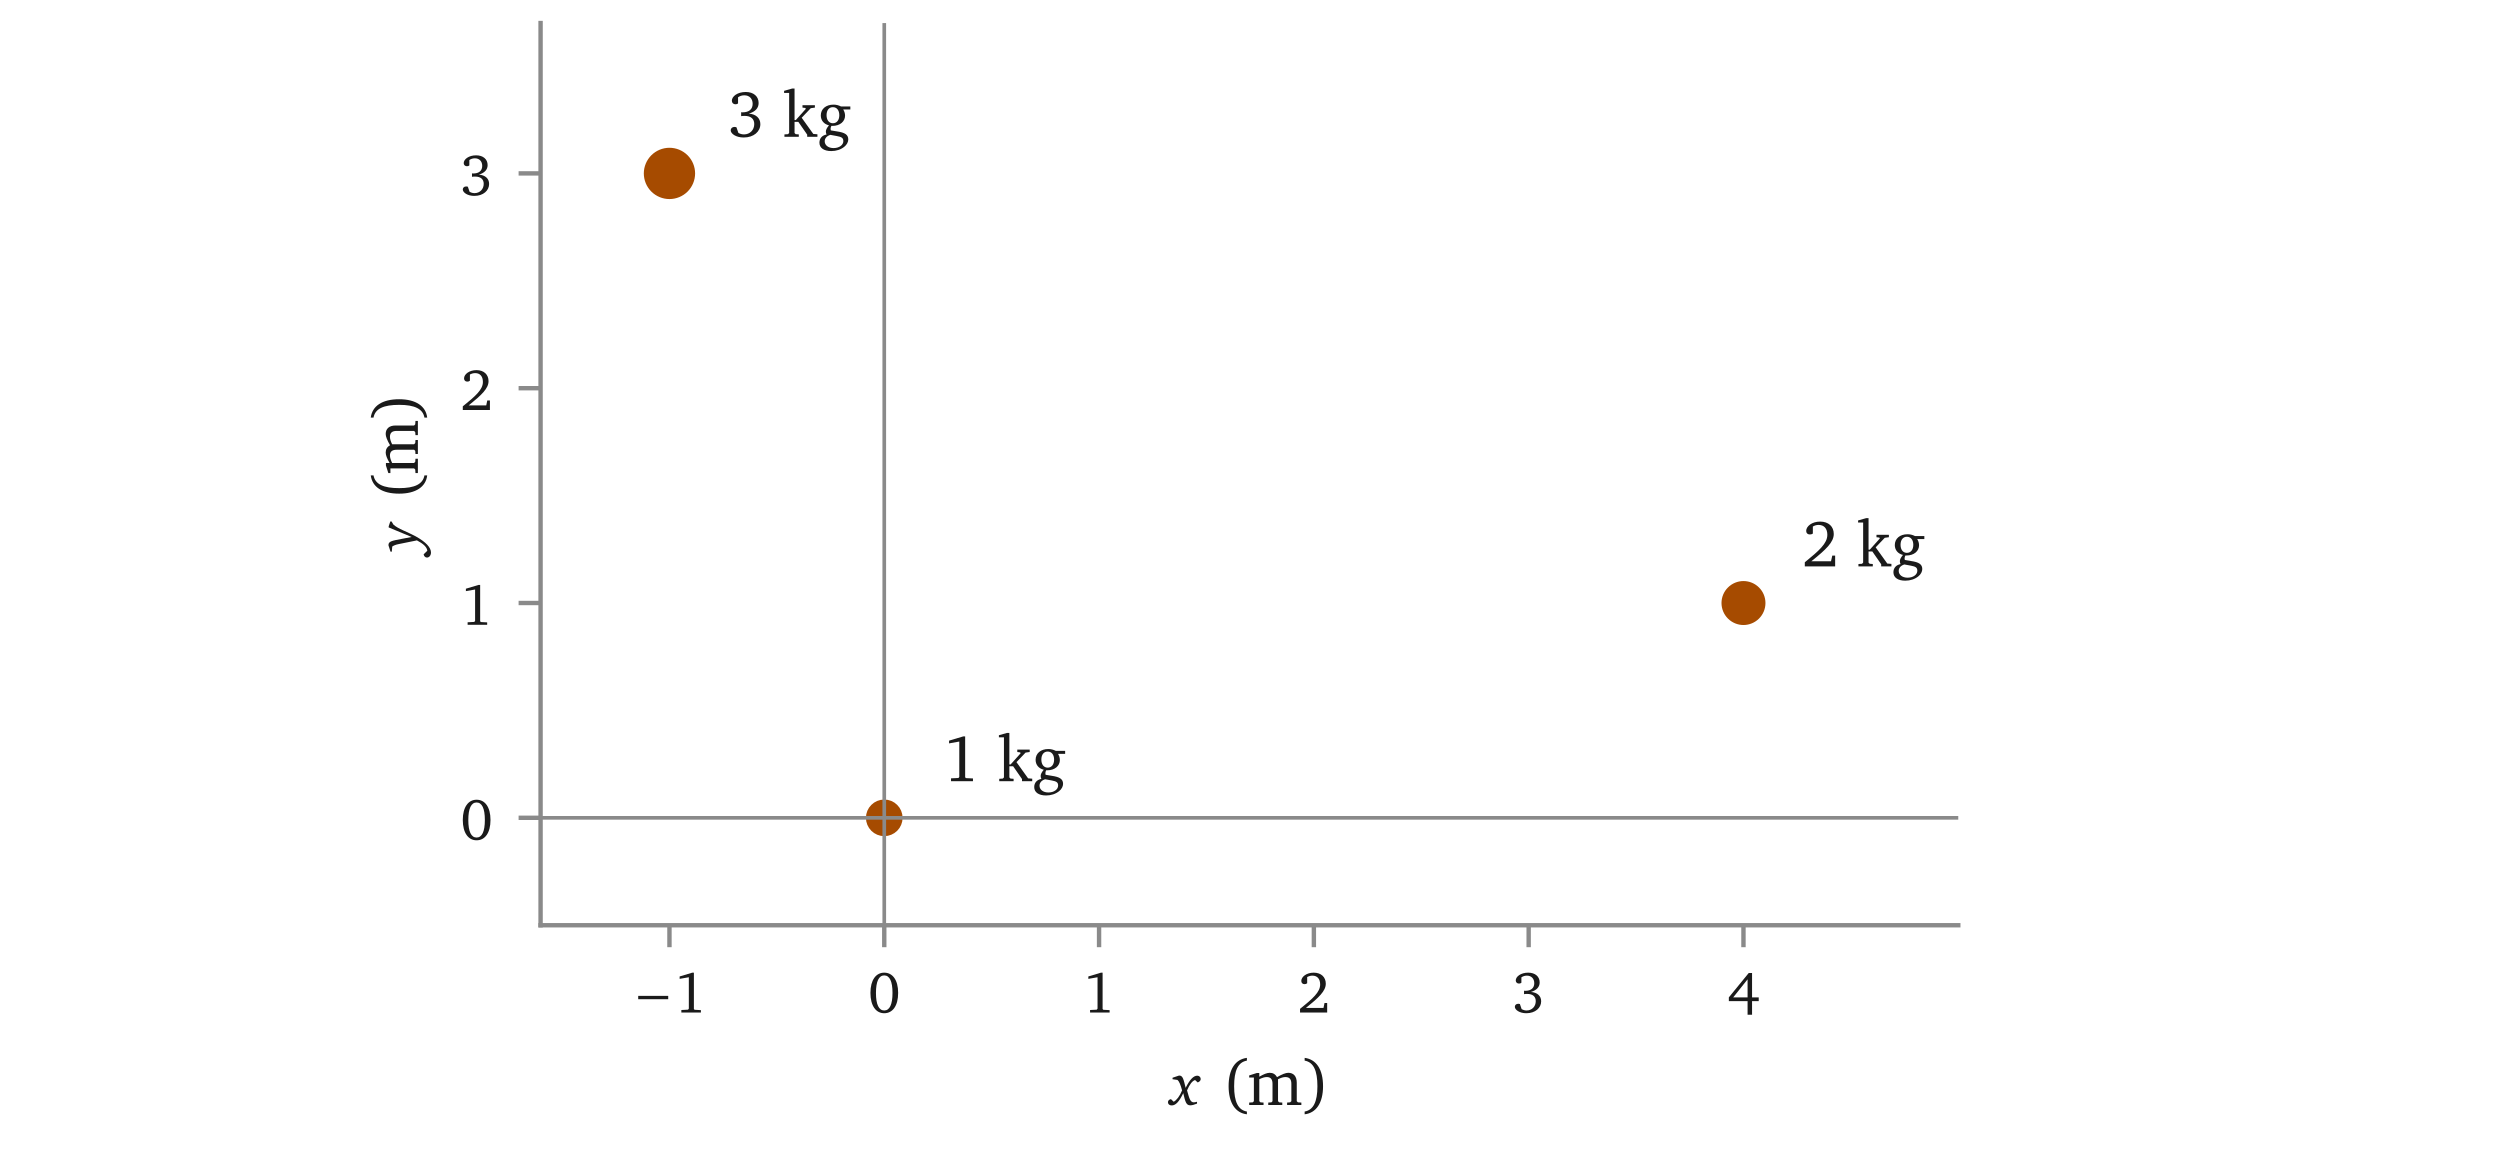
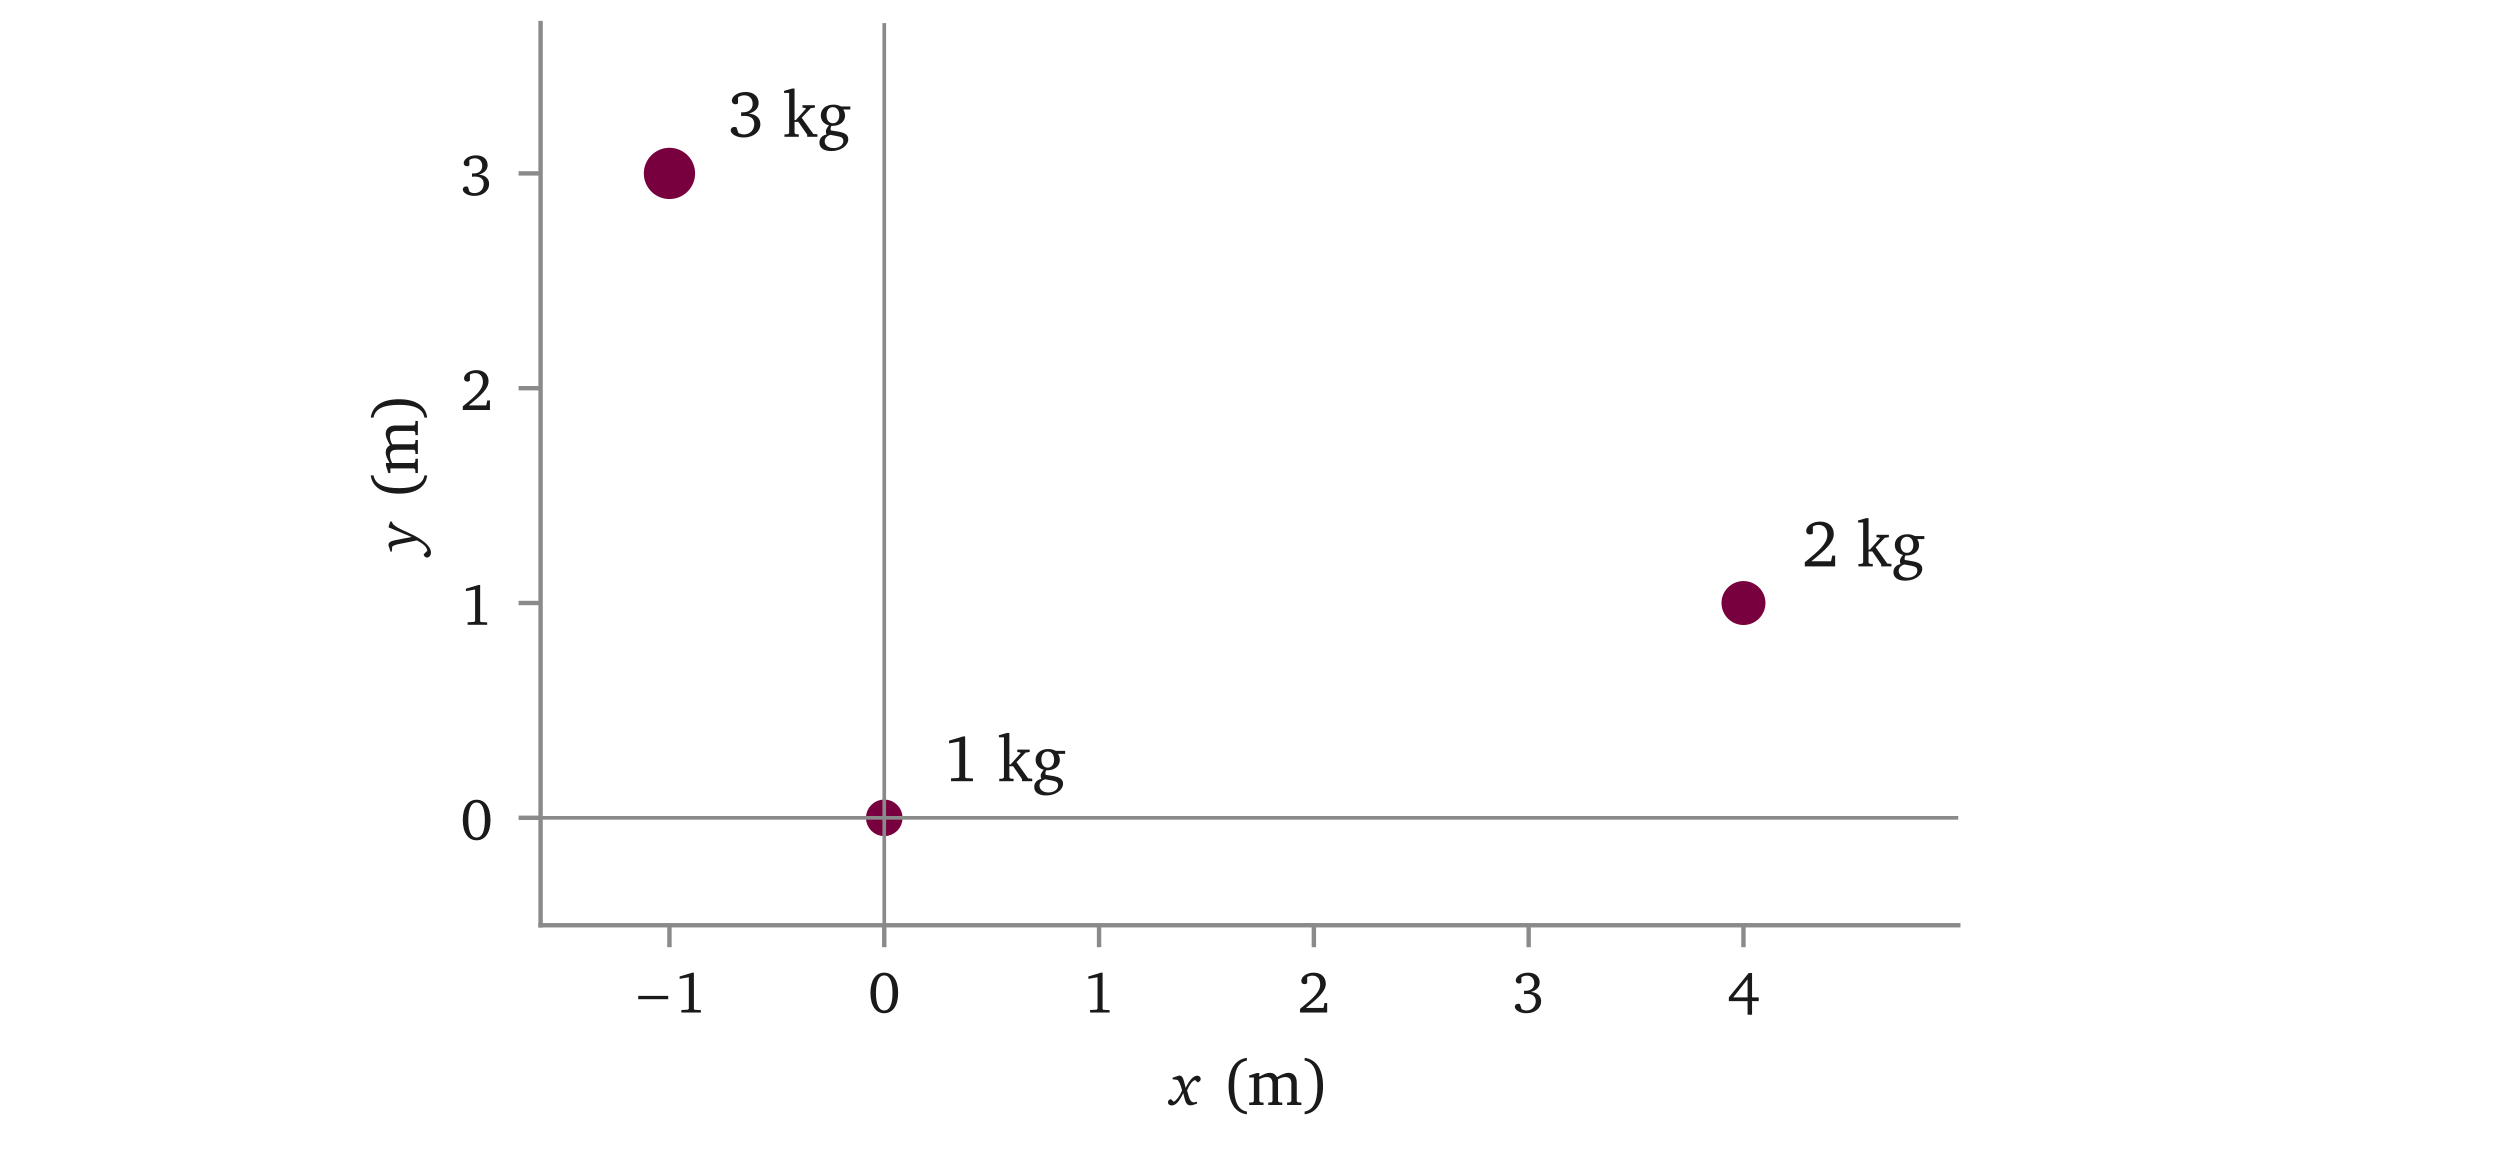
<svg xmlns="http://www.w3.org/2000/svg" xmlns:xlink="http://www.w3.org/1999/xlink" width="339.84pt" height="156.327pt" viewBox="0 0 339.84 156.327" version="1.2">
  <defs>
    <g>
      <symbol overflow="visible" id="glyph0-0">
        <path style="stroke:none;" d="" />
      </symbol>
      <symbol overflow="visible" id="glyph0-1">
        <path style="stroke:none;" d="M 4.562 -1.812 L 4.562 -2.266 L 0.484 -2.266 L 0.484 -1.812 Z M 4.562 -1.812 " />
      </symbol>
      <symbol overflow="visible" id="glyph1-0">
        <path style="stroke:none;" d="M 0.391 0 L 3.578 0 L 3.578 -4.234 L 0.391 -4.234 Z M 0.797 -0.391 L 0.797 -3.828 L 3.172 -3.828 L 3.172 -0.391 Z M 0.797 -0.391 " />
      </symbol>
      <symbol overflow="visible" id="glyph1-1">
        <path style="stroke:none;" d="M 2.469 -5.422 L 0.75 -4.906 L 0.75 -4.578 L 2 -4.797 L 2 -0.531 L 1.891 -0.391 L 0.984 -0.344 L 0.984 0 L 3.641 0 L 3.641 -0.328 L 2.781 -0.375 L 2.688 -0.484 L 2.688 -5.422 Z M 2.469 -5.422 " />
      </symbol>
      <symbol overflow="visible" id="glyph1-2">
        <path style="stroke:none;" d="M 2.203 -5.422 C 1.078 -5.422 0.328 -4.422 0.328 -2.672 C 0.328 -0.906 1.078 0.094 2.203 0.094 C 3.344 0.094 4.094 -0.906 4.094 -2.672 C 4.094 -4.422 3.344 -5.422 2.203 -5.422 Z M 2.203 -5.047 C 2.938 -5.047 3.328 -4.234 3.328 -2.672 C 3.328 -1.094 2.938 -0.281 2.203 -0.281 C 1.469 -0.281 1.078 -1.094 1.078 -2.656 C 1.078 -4.234 1.469 -5.047 2.203 -5.047 Z M 2.203 -5.047 " />
      </symbol>
      <symbol overflow="visible" id="glyph1-3">
        <path style="stroke:none;" d="M 1.125 -0.625 C 2.875 -2.031 3.828 -2.922 3.828 -3.922 C 3.828 -4.812 3.203 -5.422 2.188 -5.422 C 1.203 -5.422 0.5 -4.859 0.5 -4.297 C 0.5 -4.031 0.672 -3.859 0.938 -3.859 C 1.078 -3.859 1.188 -3.891 1.297 -3.984 L 1.297 -4.828 C 1.547 -4.953 1.766 -5.016 2.016 -5.016 C 2.672 -5.016 3.062 -4.578 3.062 -3.812 C 3.062 -2.781 2.078 -1.906 0.328 -0.5 L 0.328 0 L 4.016 0 L 4.016 -1.297 L 3.656 -1.297 L 3.516 -0.625 Z M 1.125 -0.625 " />
      </symbol>
      <symbol overflow="visible" id="glyph1-4">
        <path style="stroke:none;" d="M 2.516 -2.797 C 3.297 -3.031 3.703 -3.484 3.703 -4.094 C 3.703 -4.891 3.094 -5.422 2.141 -5.422 C 1.141 -5.422 0.453 -4.891 0.453 -4.359 C 0.453 -4.109 0.641 -3.938 0.891 -3.938 C 1.016 -3.938 1.125 -3.969 1.219 -4.047 L 1.219 -4.781 C 1.438 -4.938 1.688 -5.016 1.969 -5.016 C 2.578 -5.016 2.969 -4.609 2.969 -3.984 C 2.969 -3.344 2.547 -2.953 1.75 -2.953 C 1.688 -2.953 1.641 -2.969 1.578 -2.969 L 1.578 -2.5 C 1.734 -2.531 1.875 -2.531 2 -2.531 C 2.766 -2.531 3.172 -2.172 3.172 -1.547 C 3.172 -0.828 2.656 -0.281 1.922 -0.281 C 1.688 -0.281 1.469 -0.344 1.25 -0.469 L 1.016 -1.156 C 0.922 -1.188 0.844 -1.188 0.766 -1.188 C 0.516 -1.188 0.328 -1.016 0.328 -0.781 C 0.328 -0.375 0.953 0.094 1.891 0.094 C 3.125 0.094 3.906 -0.641 3.906 -1.531 C 3.906 -2.25 3.391 -2.734 2.516 -2.797 Z M 2.516 -2.797 " />
      </symbol>
      <symbol overflow="visible" id="glyph1-5">
        <path style="stroke:none;" d="M 2.922 -5.375 L 0.219 -2.062 L 0.219 -1.547 L 2.766 -1.547 L 2.766 0.297 L 3.375 0.297 L 3.375 -1.547 L 4.281 -1.547 L 4.281 -2.062 L 3.375 -2.062 L 3.375 -5.375 Z M 2.766 -4.516 L 2.766 -2.062 L 0.812 -2.062 Z M 2.766 -4.516 " />
      </symbol>
      <symbol overflow="visible" id="glyph2-0">
        <path style="stroke:none;" d="" />
      </symbol>
      <symbol overflow="visible" id="glyph2-1">
        <path style="stroke:none;" d="M 1.062 -3.984 L 0.234 -3.703 L 0.234 -3.5 L 0.906 -3.406 C 1.141 -3.203 1.328 -2.734 1.531 -1.984 C 1.203 -1.172 0.766 -0.641 0.391 -0.438 L 0.016 -0.797 C -0.234 -0.75 -0.391 -0.594 -0.391 -0.375 C -0.391 -0.109 -0.188 0.062 0.125 0.062 C 0.672 0.062 1.156 -0.484 1.688 -1.609 C 1.969 -0.438 2.078 0.047 2.641 0.047 C 2.875 0.047 3.188 -0.031 3.562 -0.188 L 3.562 -0.438 C 3.375 -0.391 3.219 -0.359 3.125 -0.359 C 2.641 -0.359 2.516 -0.875 2.203 -1.984 C 2.562 -2.812 2.922 -3.281 3.297 -3.391 L 3.656 -3.062 C 3.922 -3.172 4.062 -3.328 4.062 -3.531 C 4.062 -3.781 3.859 -3.984 3.594 -3.984 C 3.078 -3.984 2.562 -3.438 2.016 -2.328 C 1.734 -3.453 1.641 -4 1.156 -4 C 1.125 -4 1.094 -3.984 1.062 -3.984 Z M 1.062 -3.984 " />
      </symbol>
      <symbol overflow="visible" id="glyph3-0">
        <path style="stroke:none;" d="M 0.453 0 L 4.016 0 L 4.016 -4.75 L 0.453 -4.75 Z M 0.891 -0.453 L 0.891 -4.312 L 3.562 -4.312 L 3.562 -0.453 Z M 0.891 -0.453 " />
      </symbol>
      <symbol overflow="visible" id="glyph3-1">
        <path style="stroke:none;" d="M 3.438 -6.406 C 1.859 -6.203 0.953 -4.859 0.953 -2.547 C 0.953 -0.266 1.891 1.094 3.438 1.266 L 3.438 0.891 C 2.25 0.688 1.703 -0.438 1.703 -2.531 C 1.703 -4.672 2.219 -5.812 3.438 -6.031 Z M 3.438 -6.406 " />
      </symbol>
      <symbol overflow="visible" id="glyph3-2">
        <path style="stroke:none;" d="M 4.047 -3.781 C 3.844 -4.172 3.5 -4.375 3.062 -4.375 C 2.688 -4.375 2.234 -4.188 1.641 -3.844 L 1.641 -4.344 L 1.297 -4.344 L 0.266 -4.016 L 0.266 -3.734 L 0.906 -3.734 L 0.906 -0.516 L 0.75 -0.359 L 0.266 -0.328 L 0.266 0 L 2.219 0 L 2.219 -0.328 L 1.797 -0.359 L 1.641 -0.516 L 1.641 -3.5 C 2.031 -3.688 2.359 -3.797 2.656 -3.797 C 3.188 -3.797 3.438 -3.5 3.438 -2.875 L 3.438 -0.516 L 3.297 -0.359 L 2.859 -0.328 L 2.859 0 L 4.766 0 L 4.766 -0.328 L 4.344 -0.359 L 4.188 -0.516 L 4.188 -3.5 C 4.562 -3.688 4.906 -3.797 5.188 -3.797 C 5.75 -3.797 6 -3.5 6 -2.875 L 6 -0.516 L 5.828 -0.359 L 5.422 -0.328 L 5.422 0 L 7.359 0 L 7.359 -0.328 L 6.891 -0.359 L 6.734 -0.516 L 6.734 -3.031 C 6.734 -3.906 6.297 -4.375 5.578 -4.375 C 5.234 -4.375 4.719 -4.172 4.047 -3.781 Z M 4.047 -3.781 " />
      </symbol>
      <symbol overflow="visible" id="glyph3-3">
        <path style="stroke:none;" d="M 0.281 -6.406 L 0.281 -6.031 C 1.5 -5.812 2.016 -4.672 2.016 -2.531 C 2.016 -0.438 1.469 0.688 0.281 0.891 L 0.281 1.266 C 1.828 1.094 2.781 -0.266 2.781 -2.547 C 2.781 -4.859 1.859 -6.203 0.281 -6.406 Z M 0.281 -6.406 " />
      </symbol>
      <symbol overflow="visible" id="glyph3-4">
        <path style="stroke:none;" d="M 2.781 -6.094 L 0.844 -5.516 L 0.844 -5.141 L 2.234 -5.391 L 2.234 -0.594 L 2.125 -0.438 L 1.109 -0.391 L 1.109 0 L 4.094 0 L 4.094 -0.375 L 3.125 -0.422 L 3.031 -0.547 L 3.031 -6.094 Z M 2.781 -6.094 " />
      </symbol>
      <symbol overflow="visible" id="glyph3-5">
        <path style="stroke:none;" d="M 0.219 0 L 2.172 0 L 2.172 -0.328 L 1.75 -0.359 L 1.594 -0.516 L 1.594 -2.031 L 2.109 -2.031 L 3.312 -0.297 L 3.312 0 L 4.703 0 L 4.703 -0.344 L 4.141 -0.391 L 2.562 -2.594 L 3.797 -3.891 L 4.359 -3.969 L 4.359 -4.297 L 2.672 -4.297 L 2.672 -3.969 L 3.062 -3.922 L 3.125 -3.797 L 1.766 -2.281 L 1.594 -2.281 L 1.594 -6.562 L 1.266 -6.562 L 0.172 -6.25 L 0.172 -5.969 L 0.859 -5.969 L 0.859 -0.516 L 0.703 -0.359 L 0.219 -0.328 Z M 0.219 0 " />
      </symbol>
      <symbol overflow="visible" id="glyph3-6">
        <path style="stroke:none;" d="M 3.297 -4.125 C 2.953 -4.297 2.625 -4.375 2.281 -4.375 C 1.234 -4.375 0.547 -3.781 0.547 -2.906 C 0.547 -2.234 0.969 -1.719 1.656 -1.562 C 1.375 -1.219 1.234 -0.953 1.234 -0.719 C 1.234 -0.578 1.266 -0.438 1.328 -0.312 C 0.719 -0.203 0.359 0.219 0.359 0.797 C 0.359 1.5 0.953 1.938 1.969 1.938 C 2.656 1.938 3.266 1.734 3.734 1.359 C 4.094 1.078 4.281 0.688 4.281 0.359 C 4.281 -0.297 3.812 -0.578 2.75 -0.734 L 1.906 -0.875 C 1.891 -0.969 1.875 -1.047 1.875 -1.094 C 1.875 -1.234 1.922 -1.359 1.984 -1.484 L 2.125 -1.484 C 3.172 -1.484 3.844 -2.094 3.844 -2.875 C 3.844 -3.188 3.75 -3.453 3.594 -3.719 L 4.562 -3.719 L 4.562 -4.125 Z M 2.188 -4.031 C 2.719 -4.031 3.062 -3.609 3.062 -2.938 C 3.062 -2.266 2.719 -1.844 2.188 -1.844 C 1.672 -1.844 1.328 -2.266 1.328 -2.938 C 1.328 -3.625 1.672 -4.031 2.188 -4.031 Z M 1.844 -0.266 L 2.703 -0.109 C 3.328 0.016 3.609 0.109 3.609 0.594 C 3.609 1.094 3.078 1.531 2.281 1.531 C 1.547 1.531 1.078 1.125 1.078 0.609 C 1.078 0.219 1.344 -0.109 1.844 -0.266 Z M 1.844 -0.266 " />
      </symbol>
      <symbol overflow="visible" id="glyph3-7">
        <path style="stroke:none;" d="M 1.266 -0.703 C 3.234 -2.281 4.312 -3.281 4.312 -4.406 C 4.312 -5.422 3.609 -6.094 2.453 -6.094 C 1.344 -6.094 0.562 -5.453 0.562 -4.828 C 0.562 -4.531 0.75 -4.344 1.062 -4.344 C 1.203 -4.344 1.344 -4.375 1.469 -4.469 L 1.469 -5.422 C 1.734 -5.578 1.984 -5.641 2.25 -5.641 C 3 -5.641 3.438 -5.141 3.438 -4.297 C 3.438 -3.125 2.328 -2.156 0.375 -0.562 L 0.375 0 L 4.5 0 L 4.5 -1.469 L 4.109 -1.469 L 3.938 -0.703 Z M 1.266 -0.703 " />
      </symbol>
      <symbol overflow="visible" id="glyph3-8">
        <path style="stroke:none;" d="M 2.828 -3.156 C 3.703 -3.406 4.156 -3.906 4.156 -4.594 C 4.156 -5.5 3.469 -6.094 2.406 -6.094 C 1.281 -6.094 0.516 -5.5 0.516 -4.906 C 0.516 -4.625 0.719 -4.422 1 -4.422 C 1.141 -4.422 1.266 -4.453 1.359 -4.547 L 1.359 -5.375 C 1.625 -5.562 1.906 -5.641 2.219 -5.641 C 2.906 -5.641 3.344 -5.188 3.344 -4.484 C 3.344 -3.75 2.859 -3.328 1.969 -3.328 C 1.906 -3.328 1.844 -3.344 1.781 -3.344 L 1.781 -2.812 C 1.938 -2.844 2.109 -2.844 2.25 -2.844 C 3.109 -2.844 3.562 -2.438 3.562 -1.734 C 3.562 -0.938 2.984 -0.328 2.172 -0.328 C 1.906 -0.328 1.656 -0.391 1.406 -0.531 L 1.141 -1.297 C 1.031 -1.328 0.953 -1.344 0.859 -1.344 C 0.578 -1.344 0.359 -1.141 0.359 -0.891 C 0.359 -0.422 1.078 0.094 2.125 0.094 C 3.5 0.094 4.391 -0.719 4.391 -1.719 C 4.391 -2.531 3.812 -3.078 2.828 -3.156 Z M 2.828 -3.156 " />
      </symbol>
      <symbol overflow="visible" id="glyph4-0">
        <path style="stroke:none;" d="" />
      </symbol>
      <symbol overflow="visible" id="glyph4-1">
        <path style="stroke:none;" d="M -3.984 -0.688 L -3.719 0.125 L -3.547 0.125 L -3.484 -0.578 C -3.281 -0.719 -3.016 -0.828 -2.625 -0.906 L -0.156 -1.406 L -0.172 -1.438 C 0.75 -0.953 1.234 -0.5 1.281 0 L 0.781 0.484 C 0.828 0.75 1.016 0.922 1.234 0.922 C 1.531 0.922 1.781 0.641 1.781 0.234 C 1.781 -0.438 1.094 -1.188 -0.281 -1.953 C -1.516 -2.625 -2.656 -2.953 -3.328 -3.562 L -3.578 -3.984 L -3.75 -3.984 L -3.969 -3.328 L -3.969 -3.172 C -2.75 -2.656 -1.719 -2.234 -0.844 -1.875 L -2.234 -1.609 C -3.422 -1.375 -4 -1.312 -4 -0.781 C -4 -0.75 -4 -0.719 -3.984 -0.688 Z M -3.984 -0.688 " />
      </symbol>
      <symbol overflow="visible" id="glyph5-0">
        <path style="stroke:none;" d="M 0 -0.453 L 0 -4.016 L -4.75 -4.016 L -4.75 -0.453 Z M -0.453 -0.891 L -4.312 -0.891 L -4.312 -3.562 L -0.453 -3.562 Z M -0.453 -0.891 " />
      </symbol>
      <symbol overflow="visible" id="glyph5-1">
        <path style="stroke:none;" d="M -6.406 -3.438 C -6.203 -1.859 -4.859 -0.953 -2.547 -0.953 C -0.266 -0.953 1.094 -1.891 1.266 -3.438 L 0.891 -3.438 C 0.688 -2.25 -0.438 -1.703 -2.531 -1.703 C -4.672 -1.703 -5.812 -2.219 -6.031 -3.438 Z M -6.406 -3.438 " />
      </symbol>
      <symbol overflow="visible" id="glyph5-2">
        <path style="stroke:none;" d="M -3.781 -4.047 C -4.172 -3.844 -4.375 -3.5 -4.375 -3.062 C -4.375 -2.688 -4.188 -2.234 -3.844 -1.641 L -4.344 -1.641 L -4.344 -1.297 L -4.016 -0.266 L -3.734 -0.266 L -3.734 -0.906 L -0.516 -0.906 L -0.359 -0.75 L -0.328 -0.266 L 0 -0.266 L 0 -2.219 L -0.328 -2.219 L -0.359 -1.797 L -0.516 -1.641 L -3.5 -1.641 C -3.688 -2.031 -3.797 -2.359 -3.797 -2.656 C -3.797 -3.188 -3.5 -3.438 -2.875 -3.438 L -0.516 -3.438 L -0.359 -3.297 L -0.328 -2.859 L 0 -2.859 L 0 -4.766 L -0.328 -4.766 L -0.359 -4.344 L -0.516 -4.188 L -3.5 -4.188 C -3.688 -4.562 -3.797 -4.906 -3.797 -5.188 C -3.797 -5.75 -3.5 -6 -2.875 -6 L -0.516 -6 L -0.359 -5.828 L -0.328 -5.422 L 0 -5.422 L 0 -7.359 L -0.328 -7.359 L -0.359 -6.891 L -0.516 -6.734 L -3.031 -6.734 C -3.906 -6.734 -4.375 -6.297 -4.375 -5.578 C -4.375 -5.234 -4.172 -4.719 -3.781 -4.047 Z M -3.781 -4.047 " />
      </symbol>
      <symbol overflow="visible" id="glyph5-3">
        <path style="stroke:none;" d="M -6.406 -0.281 L -6.031 -0.281 C -5.812 -1.5 -4.672 -2.016 -2.531 -2.016 C -0.438 -2.016 0.688 -1.469 0.891 -0.281 L 1.266 -0.281 C 1.094 -1.828 -0.266 -2.781 -2.547 -2.781 C -4.859 -2.781 -6.203 -1.859 -6.406 -0.281 Z M -6.406 -0.281 " />
      </symbol>
    </g>
    <clipPath id="clip1">
      <path d="M 73.484 110 L 266.199 110 L 266.199 112 L 73.484 112 Z M 73.484 110 " />
    </clipPath>
    <clipPath id="clip2">
      <path d="M 119 3.133 L 121 3.133 L 121 125.773 L 119 125.773 Z M 119 3.133 " />
    </clipPath>
  </defs>
  <g id="surface1">
    <path style="fill:none;stroke-width:0.6;stroke-linecap:butt;stroke-linejoin:round;stroke:rgb(54.117%,54.117%,54.117%);stroke-opacity:1;stroke-miterlimit:10;" d="M 0 -0.001 L 0 -3.002 " transform="matrix(0.995713,0,0,-0.995713,91.00356,125.7727)" />
    <g style="fill:rgb(10.196%,10.196%,10.196%);fill-opacity:1;">
      <use xlink:href="#glyph0-1" x="86.272" y="137.641" />
    </g>
    <g style="fill:rgb(10.196%,10.196%,10.196%);fill-opacity:1;">
      <use xlink:href="#glyph1-1" x="91.637" y="137.641" />
    </g>
    <path style="fill:none;stroke-width:0.6;stroke-linecap:butt;stroke-linejoin:round;stroke:rgb(54.117%,54.117%,54.117%);stroke-opacity:1;stroke-miterlimit:10;" d="M 0 -0.001 L 0 -3.002 " transform="matrix(0.995713,0,0,-0.995713,120.2029,125.7727)" />
    <g style="fill:rgb(10.196%,10.196%,10.196%);fill-opacity:1;">
      <use xlink:href="#glyph1-2" x="117.996" y="137.641" />
    </g>
    <path style="fill:none;stroke-width:0.6;stroke-linecap:butt;stroke-linejoin:round;stroke:rgb(54.117%,54.117%,54.117%);stroke-opacity:1;stroke-miterlimit:10;" d="M -0.001 -0.001 L -0.001 -3.002 " transform="matrix(0.995713,0,0,-0.995713,149.4034,125.7727)" />
    <g style="fill:rgb(10.196%,10.196%,10.196%);fill-opacity:1;">
      <use xlink:href="#glyph1-1" x="147.195" y="137.641" />
    </g>
    <path style="fill:none;stroke-width:0.6;stroke-linecap:butt;stroke-linejoin:round;stroke:rgb(54.117%,54.117%,54.117%);stroke-opacity:1;stroke-miterlimit:10;" d="M -0.001 -0.001 L -0.001 -3.002 " transform="matrix(0.995713,0,0,-0.995713,178.6028,125.7727)" />
    <g style="fill:rgb(10.196%,10.196%,10.196%);fill-opacity:1;">
      <use xlink:href="#glyph1-3" x="176.394" y="137.641" />
    </g>
    <path style="fill:none;stroke-width:0.6;stroke-linecap:butt;stroke-linejoin:round;stroke:rgb(54.117%,54.117%,54.117%);stroke-opacity:1;stroke-miterlimit:10;" d="M -0.001 -0.001 L -0.001 -3.002 " transform="matrix(0.995713,0,0,-0.995713,207.8022,125.7727)" />
    <g style="fill:rgb(10.196%,10.196%,10.196%);fill-opacity:1;">
      <use xlink:href="#glyph1-4" x="205.593" y="137.641" />
    </g>
    <path style="fill:none;stroke-width:0.6;stroke-linecap:butt;stroke-linejoin:round;stroke:rgb(54.117%,54.117%,54.117%);stroke-opacity:1;stroke-miterlimit:10;" d="M -0.002 -0.001 L -0.002 -3.002 " transform="matrix(0.995713,0,0,-0.995713,237.0016,125.7727)" />
    <g style="fill:rgb(10.196%,10.196%,10.196%);fill-opacity:1;">
      <use xlink:href="#glyph1-5" x="234.793" y="137.641" />
    </g>
    <g style="fill:rgb(10.196%,10.196%,10.196%);fill-opacity:1;">
      <use xlink:href="#glyph2-1" x="159.158" y="150.207" />
    </g>
    <g style="fill:rgb(10.196%,10.196%,10.196%);fill-opacity:1;">
      <use xlink:href="#glyph3-1" x="166.06" y="150.207" />
    </g>
    <g style="fill:rgb(10.196%,10.196%,10.196%);fill-opacity:1;">
      <use xlink:href="#glyph3-2" x="169.542" y="150.207" />
      <use xlink:href="#glyph3-3" x="177.068" y="150.207" />
    </g>
    <path style="fill:none;stroke-width:0.6;stroke-linecap:butt;stroke-linejoin:round;stroke:rgb(54.117%,54.117%,54.117%);stroke-opacity:1;stroke-miterlimit:10;" d="M 0 0.001 L -3.001 0.001 " transform="matrix(0.995713,0,0,-0.995713,73.48415,111.173)" />
    <g style="fill:rgb(10.196%,10.196%,10.196%);fill-opacity:1;">
      <use xlink:href="#glyph1-2" x="62.582" y="114.133" />
    </g>
    <path style="fill:none;stroke-width:0.6;stroke-linecap:butt;stroke-linejoin:round;stroke:rgb(54.117%,54.117%,54.117%);stroke-opacity:1;stroke-miterlimit:10;" d="M 0 0.001 L -3.001 0.001 " transform="matrix(0.995713,0,0,-0.995713,73.48415,81.97364)" />
    <g style="fill:rgb(10.196%,10.196%,10.196%);fill-opacity:1;">
      <use xlink:href="#glyph1-1" x="62.582" y="84.933" />
    </g>
    <path style="fill:none;stroke-width:0.6;stroke-linecap:butt;stroke-linejoin:round;stroke:rgb(54.117%,54.117%,54.117%);stroke-opacity:1;stroke-miterlimit:10;" d="M 0 0.001 L -3.001 0.001 " transform="matrix(0.995713,0,0,-0.995713,73.48415,52.77427)" />
    <g style="fill:rgb(10.196%,10.196%,10.196%);fill-opacity:1;">
      <use xlink:href="#glyph1-3" x="62.582" y="55.735" />
    </g>
    <path style="fill:none;stroke-width:0.6;stroke-linecap:butt;stroke-linejoin:round;stroke:rgb(54.117%,54.117%,54.117%);stroke-opacity:1;stroke-miterlimit:10;" d="M 0 0.001 L -3.001 0.001 " transform="matrix(0.995713,0,0,-0.995713,73.48415,23.57489)" />
    <g style="fill:rgb(10.196%,10.196%,10.196%);fill-opacity:1;">
      <use xlink:href="#glyph1-4" x="62.582" y="26.536" />
    </g>
    <g style="fill:rgb(10.196%,10.196%,10.196%);fill-opacity:1;">
      <use xlink:href="#glyph4-1" x="56.805" y="74.87" />
    </g>
    <g style="fill:rgb(10.196%,10.196%,10.196%);fill-opacity:1;">
      <use xlink:href="#glyph5-1" x="56.805" y="68.058" />
    </g>
    <g style="fill:rgb(10.196%,10.196%,10.196%);fill-opacity:1;">
      <use xlink:href="#glyph5-2" x="56.805" y="64.576" />
      <use xlink:href="#glyph5-3" x="56.805" y="57.05" />
    </g>
-     <path style="fill-rule:nonzero;fill:rgb(65.097%,29.41%,0%);fill-opacity:1;stroke-width:1;stroke-linecap:butt;stroke-linejoin:round;stroke:rgb(65.097%,29.41%,0%);stroke-opacity:1;stroke-miterlimit:10;" d="M 0 -2 C 0.53 -2 1.04 -1.788 1.412 -1.415 C 1.789 -1.038 2.001 -0.532 2.001 0.001 C 2.001 0.531 1.789 1.041 1.412 1.413 C 1.04 1.79 0.53 1.998 0 1.998 C -0.529 1.998 -1.039 1.79 -1.412 1.413 C -1.789 1.041 -2.001 0.531 -2.001 0.001 C -2.001 -0.532 -1.789 -1.038 -1.412 -1.415 C -1.039 -1.788 -0.529 -2 0 -2 Z M 0 -2 " transform="matrix(0.995713,0,0,-0.995713,120.2029,111.173)" />
-     <path style="fill-rule:nonzero;fill:rgb(65.097%,29.41%,0%);fill-opacity:1;stroke-width:1;stroke-linecap:butt;stroke-linejoin:round;stroke:rgb(65.097%,29.41%,0%);stroke-opacity:1;stroke-miterlimit:10;" d="M -0.002 -2.502 C 0.661 -2.502 1.297 -2.235 1.768 -1.768 C 2.238 -1.298 2.501 -0.662 2.501 0.001 C 2.501 0.664 2.238 1.3 1.768 1.766 C 1.297 2.237 0.661 2.5 -0.002 2.5 C -0.661 2.5 -1.3 2.237 -1.767 1.766 C -2.238 1.3 -2.501 0.664 -2.501 0.001 C -2.501 -0.662 -2.238 -1.298 -1.767 -1.768 C -1.3 -2.235 -0.661 -2.502 -0.002 -2.502 Z M -0.002 -2.502 " transform="matrix(0.995713,0,0,-0.995713,237.0016,81.97364)" />
-     <path style="fill-rule:nonzero;fill:rgb(65.097%,29.41%,0%);fill-opacity:1;stroke-width:1;stroke-linecap:butt;stroke-linejoin:round;stroke:rgb(65.097%,29.41%,0%);stroke-opacity:1;stroke-miterlimit:10;" d="M 0 -3 C 0.797 -3 1.558 -2.683 2.123 -2.122 C 2.684 -1.561 3.001 -0.796 3.001 0.001 C 3.001 0.797 2.684 1.558 2.123 2.123 C 1.558 2.684 0.797 3.002 0 3.002 C -0.796 3.002 -1.557 2.684 -2.122 2.123 C -2.683 1.558 -3.001 0.797 -3.001 0.001 C -3.001 -0.796 -2.683 -1.561 -2.122 -2.122 C -1.557 -2.683 -0.796 -3 0 -3 Z M 0 -3 " transform="matrix(0.995713,0,0,-0.995713,91.00356,23.57489)" />
+     <path style="fill-rule:nonzero;fill:rgb(47.057%,0%,24.704%);fill-opacity:1;stroke-width:1;stroke-linecap:butt;stroke-linejoin:round;stroke:rgb(47.057%,0%,24.704%);stroke-opacity:1;stroke-miterlimit:10;" d="M 0 -2 C 0.53 -2 1.04 -1.788 1.412 -1.415 C 1.789 -1.038 2.001 -0.532 2.001 0.001 C 2.001 0.531 1.789 1.041 1.412 1.413 C 1.04 1.79 0.53 1.998 0 1.998 C -0.529 1.998 -1.039 1.79 -1.412 1.413 C -1.789 1.041 -2.001 0.531 -2.001 0.001 C -2.001 -0.532 -1.789 -1.038 -1.412 -1.415 C -1.039 -1.788 -0.529 -2 0 -2 Z M 0 -2 " transform="matrix(0.995713,0,0,-0.995713,120.2029,111.173)" />
+     <path style="fill-rule:nonzero;fill:rgb(47.057%,0%,24.704%);fill-opacity:1;stroke-width:1;stroke-linecap:butt;stroke-linejoin:round;stroke:rgb(47.057%,0%,24.704%);stroke-opacity:1;stroke-miterlimit:10;" d="M -0.002 -2.502 C 0.661 -2.502 1.297 -2.235 1.768 -1.768 C 2.238 -1.298 2.501 -0.662 2.501 0.001 C 2.501 0.664 2.238 1.3 1.768 1.766 C 1.297 2.237 0.661 2.5 -0.002 2.5 C -0.661 2.5 -1.3 2.237 -1.767 1.766 C -2.238 1.3 -2.501 0.664 -2.501 0.001 C -2.501 -0.662 -2.238 -1.298 -1.767 -1.768 C -1.3 -2.235 -0.661 -2.502 -0.002 -2.502 Z M -0.002 -2.502 " transform="matrix(0.995713,0,0,-0.995713,237.0016,81.97364)" />
+     <path style="fill-rule:nonzero;fill:rgb(47.057%,0%,24.704%);fill-opacity:1;stroke-width:1;stroke-linecap:butt;stroke-linejoin:round;stroke:rgb(47.057%,0%,24.704%);stroke-opacity:1;stroke-miterlimit:10;" d="M 0 -3 C 0.797 -3 1.558 -2.683 2.123 -2.122 C 2.684 -1.561 3.001 -0.796 3.001 0.001 C 3.001 0.797 2.684 1.558 2.123 2.123 C 1.558 2.684 0.797 3.002 0 3.002 C -0.796 3.002 -1.557 2.684 -2.122 2.123 C -2.683 1.558 -3.001 0.797 -3.001 0.001 C -3.001 -0.796 -2.683 -1.561 -2.122 -2.122 C -1.557 -2.683 -0.796 -3 0 -3 Z M 0 -3 " transform="matrix(0.995713,0,0,-0.995713,91.00356,23.57489)" />
    <g clip-path="url(#clip1)" clip-rule="nonzero">
      <path style="fill:none;stroke-width:0.5;stroke-linecap:square;stroke-linejoin:round;stroke:rgb(54.117%,54.117%,54.117%);stroke-opacity:1;stroke-miterlimit:10;" d="M 73.149 44.677 L 266.694 44.677 " transform="matrix(0.995713,0,0,-0.995713,0.648726,155.6569)" />
    </g>
    <g clip-path="url(#clip2)" clip-rule="nonzero">
      <path style="fill:none;stroke-width:0.5;stroke-linecap:square;stroke-linejoin:round;stroke:rgb(54.117%,54.117%,54.117%);stroke-opacity:1;stroke-miterlimit:10;" d="M 120.069 30.012 L 120.069 153.181 " transform="matrix(0.995713,0,0,-0.995713,0.648726,155.6569)" />
    </g>
    <path style="fill:none;stroke-width:0.6;stroke-linecap:square;stroke-linejoin:miter;stroke:rgb(54.117%,54.117%,54.117%);stroke-opacity:1;stroke-miterlimit:10;" d="M 73.149 30.012 L 73.149 153.181 " transform="matrix(0.995713,0,0,-0.995713,0.648726,155.6569)" />
    <path style="fill:none;stroke-width:0.6;stroke-linecap:square;stroke-linejoin:miter;stroke:rgb(54.117%,54.117%,54.117%);stroke-opacity:1;stroke-miterlimit:10;" d="M 73.149 30.012 L 266.694 30.012 " transform="matrix(0.995713,0,0,-0.995713,0.648726,155.6569)" />
    <g style="fill:rgb(10.196%,10.196%,10.196%);fill-opacity:1;">
      <use xlink:href="#glyph3-4" x="128.168" y="106.195" />
    </g>
    <g style="fill:rgb(10.196%,10.196%,10.196%);fill-opacity:1;">
      <use xlink:href="#glyph3-5" x="135.614" y="106.195" />
      <use xlink:href="#glyph3-6" x="140.229" y="106.195" />
    </g>
    <g style="fill:rgb(10.196%,10.196%,10.196%);fill-opacity:1;">
      <use xlink:href="#glyph3-7" x="244.963" y="76.997" />
    </g>
    <g style="fill:rgb(10.196%,10.196%,10.196%);fill-opacity:1;">
      <use xlink:href="#glyph3-5" x="252.409" y="76.997" />
      <use xlink:href="#glyph3-6" x="257.025" y="76.997" />
    </g>
    <g style="fill:rgb(10.196%,10.196%,10.196%);fill-opacity:1;">
      <use xlink:href="#glyph3-8" x="98.968" y="18.598" />
    </g>
    <g style="fill:rgb(10.196%,10.196%,10.196%);fill-opacity:1;">
      <use xlink:href="#glyph3-5" x="106.414" y="18.598" />
      <use xlink:href="#glyph3-6" x="111.03" y="18.598" />
    </g>
  </g>
</svg>
